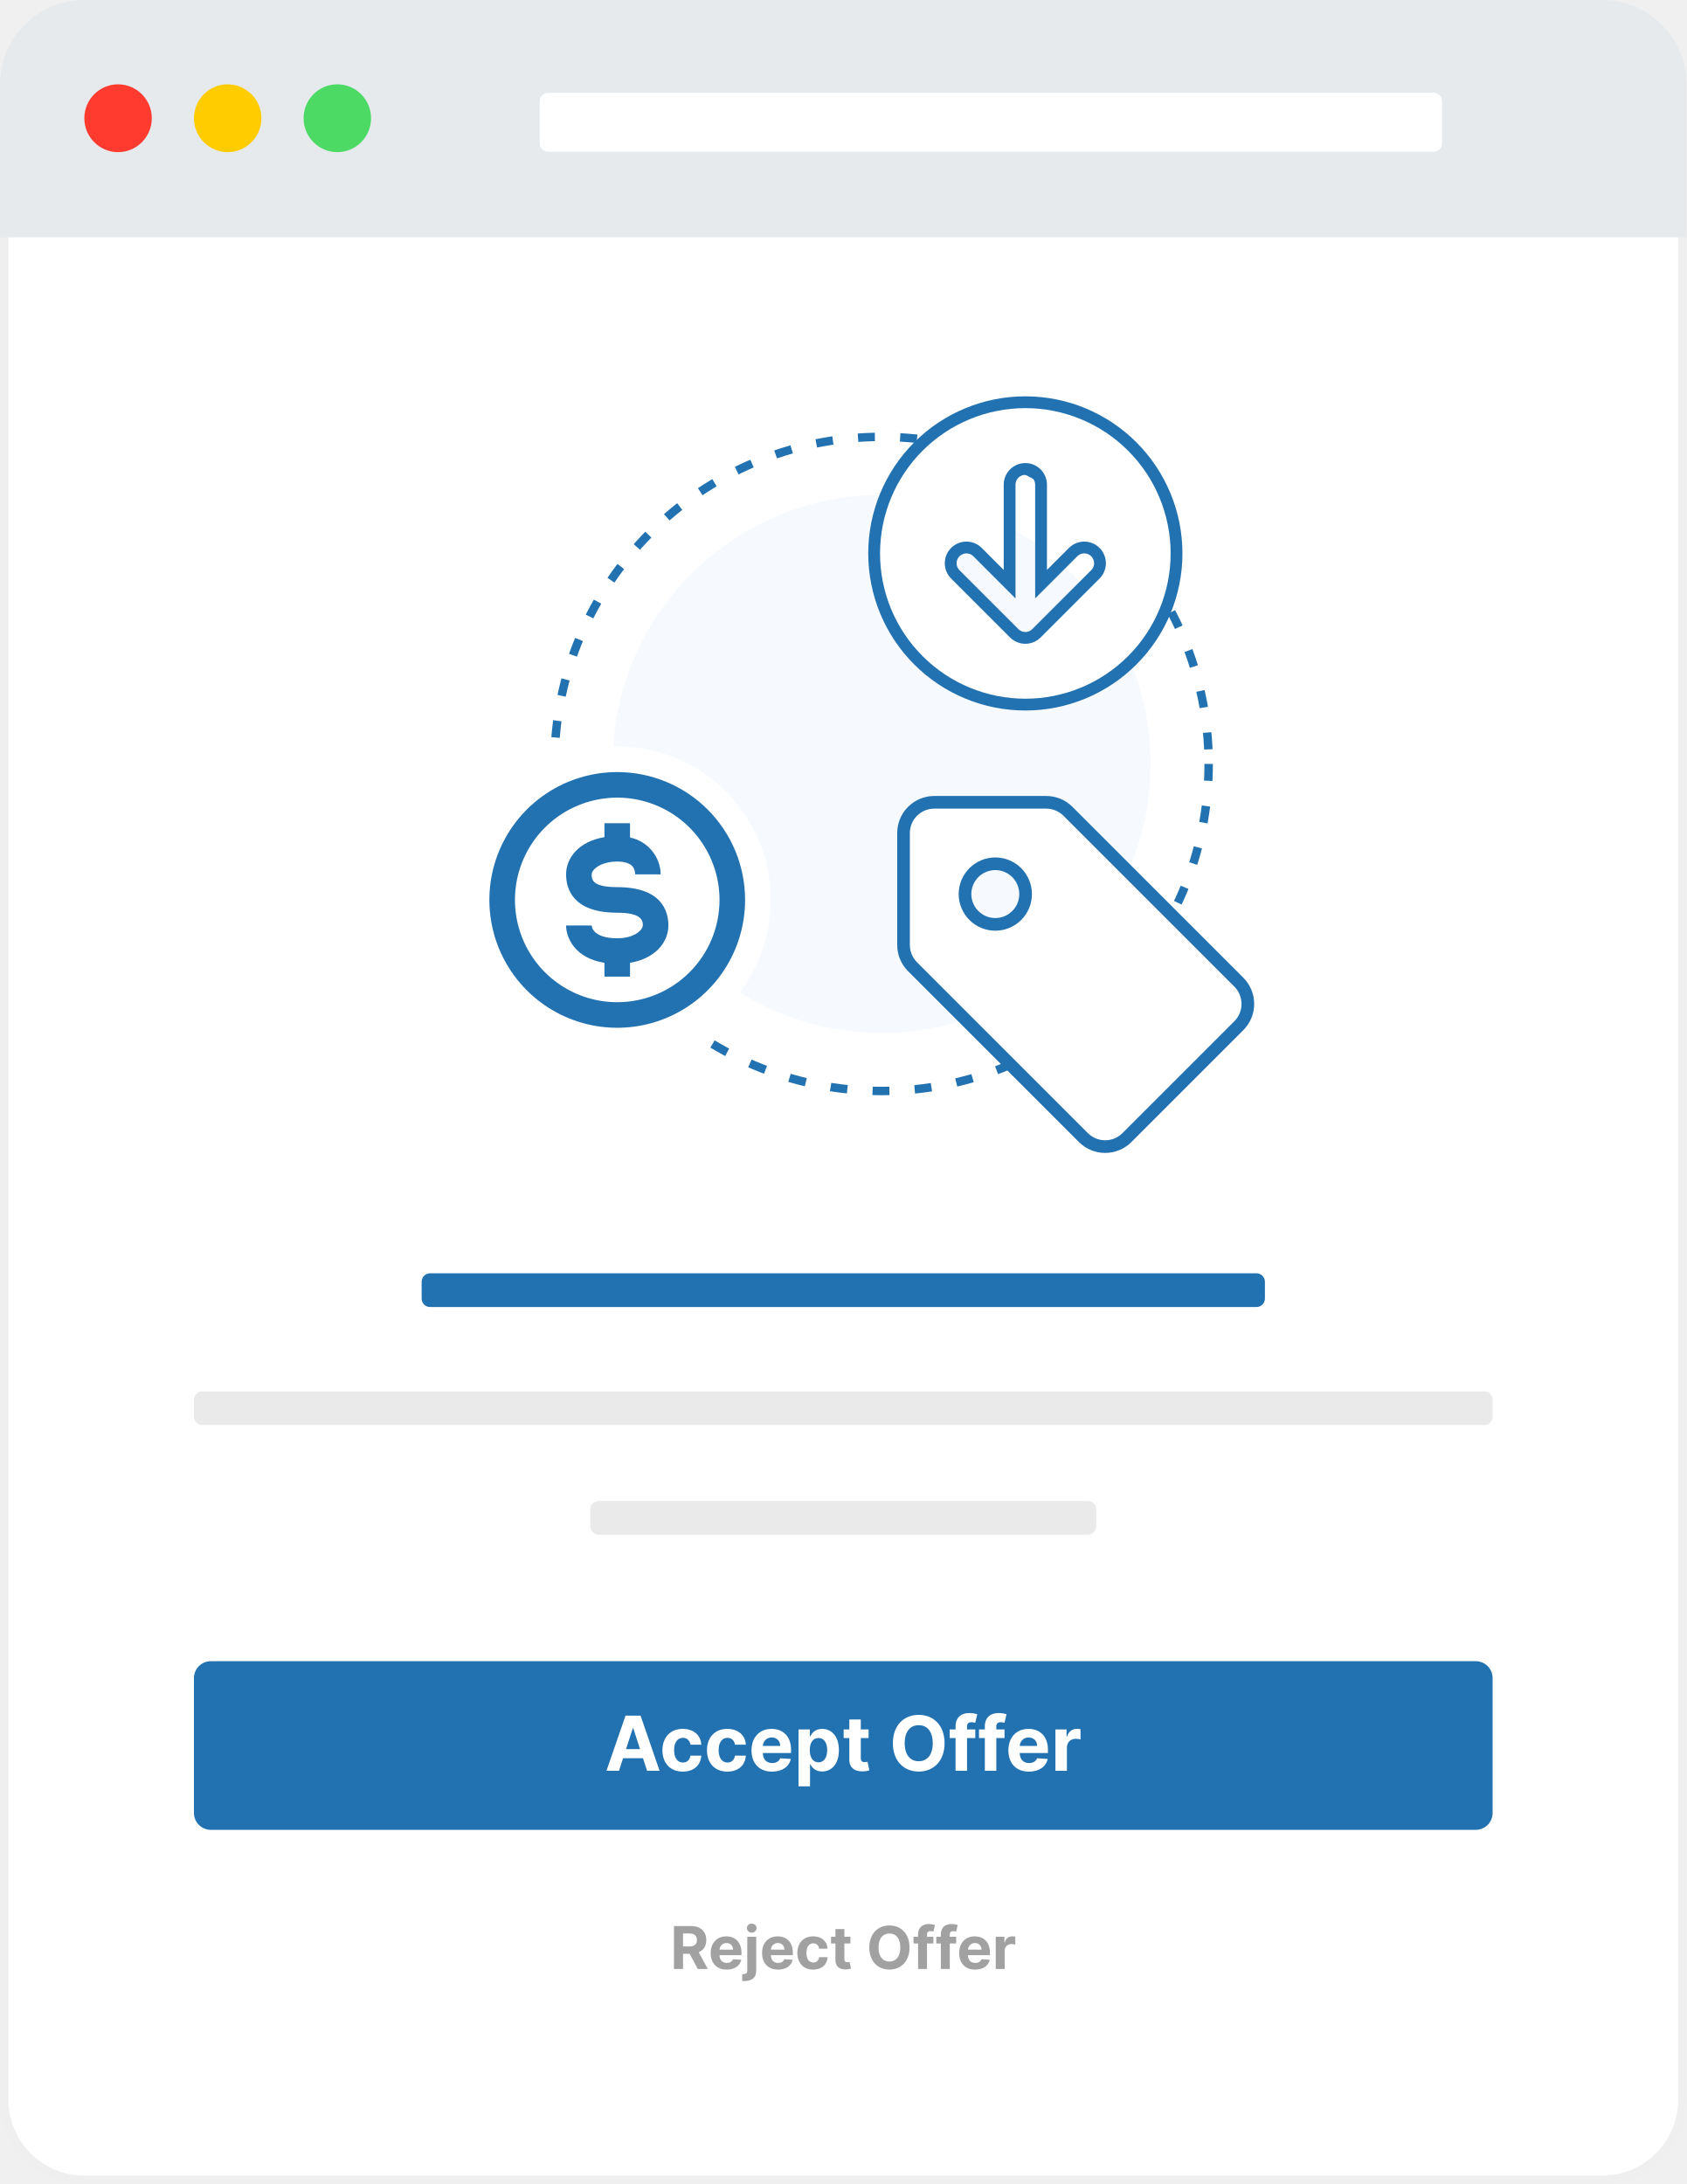
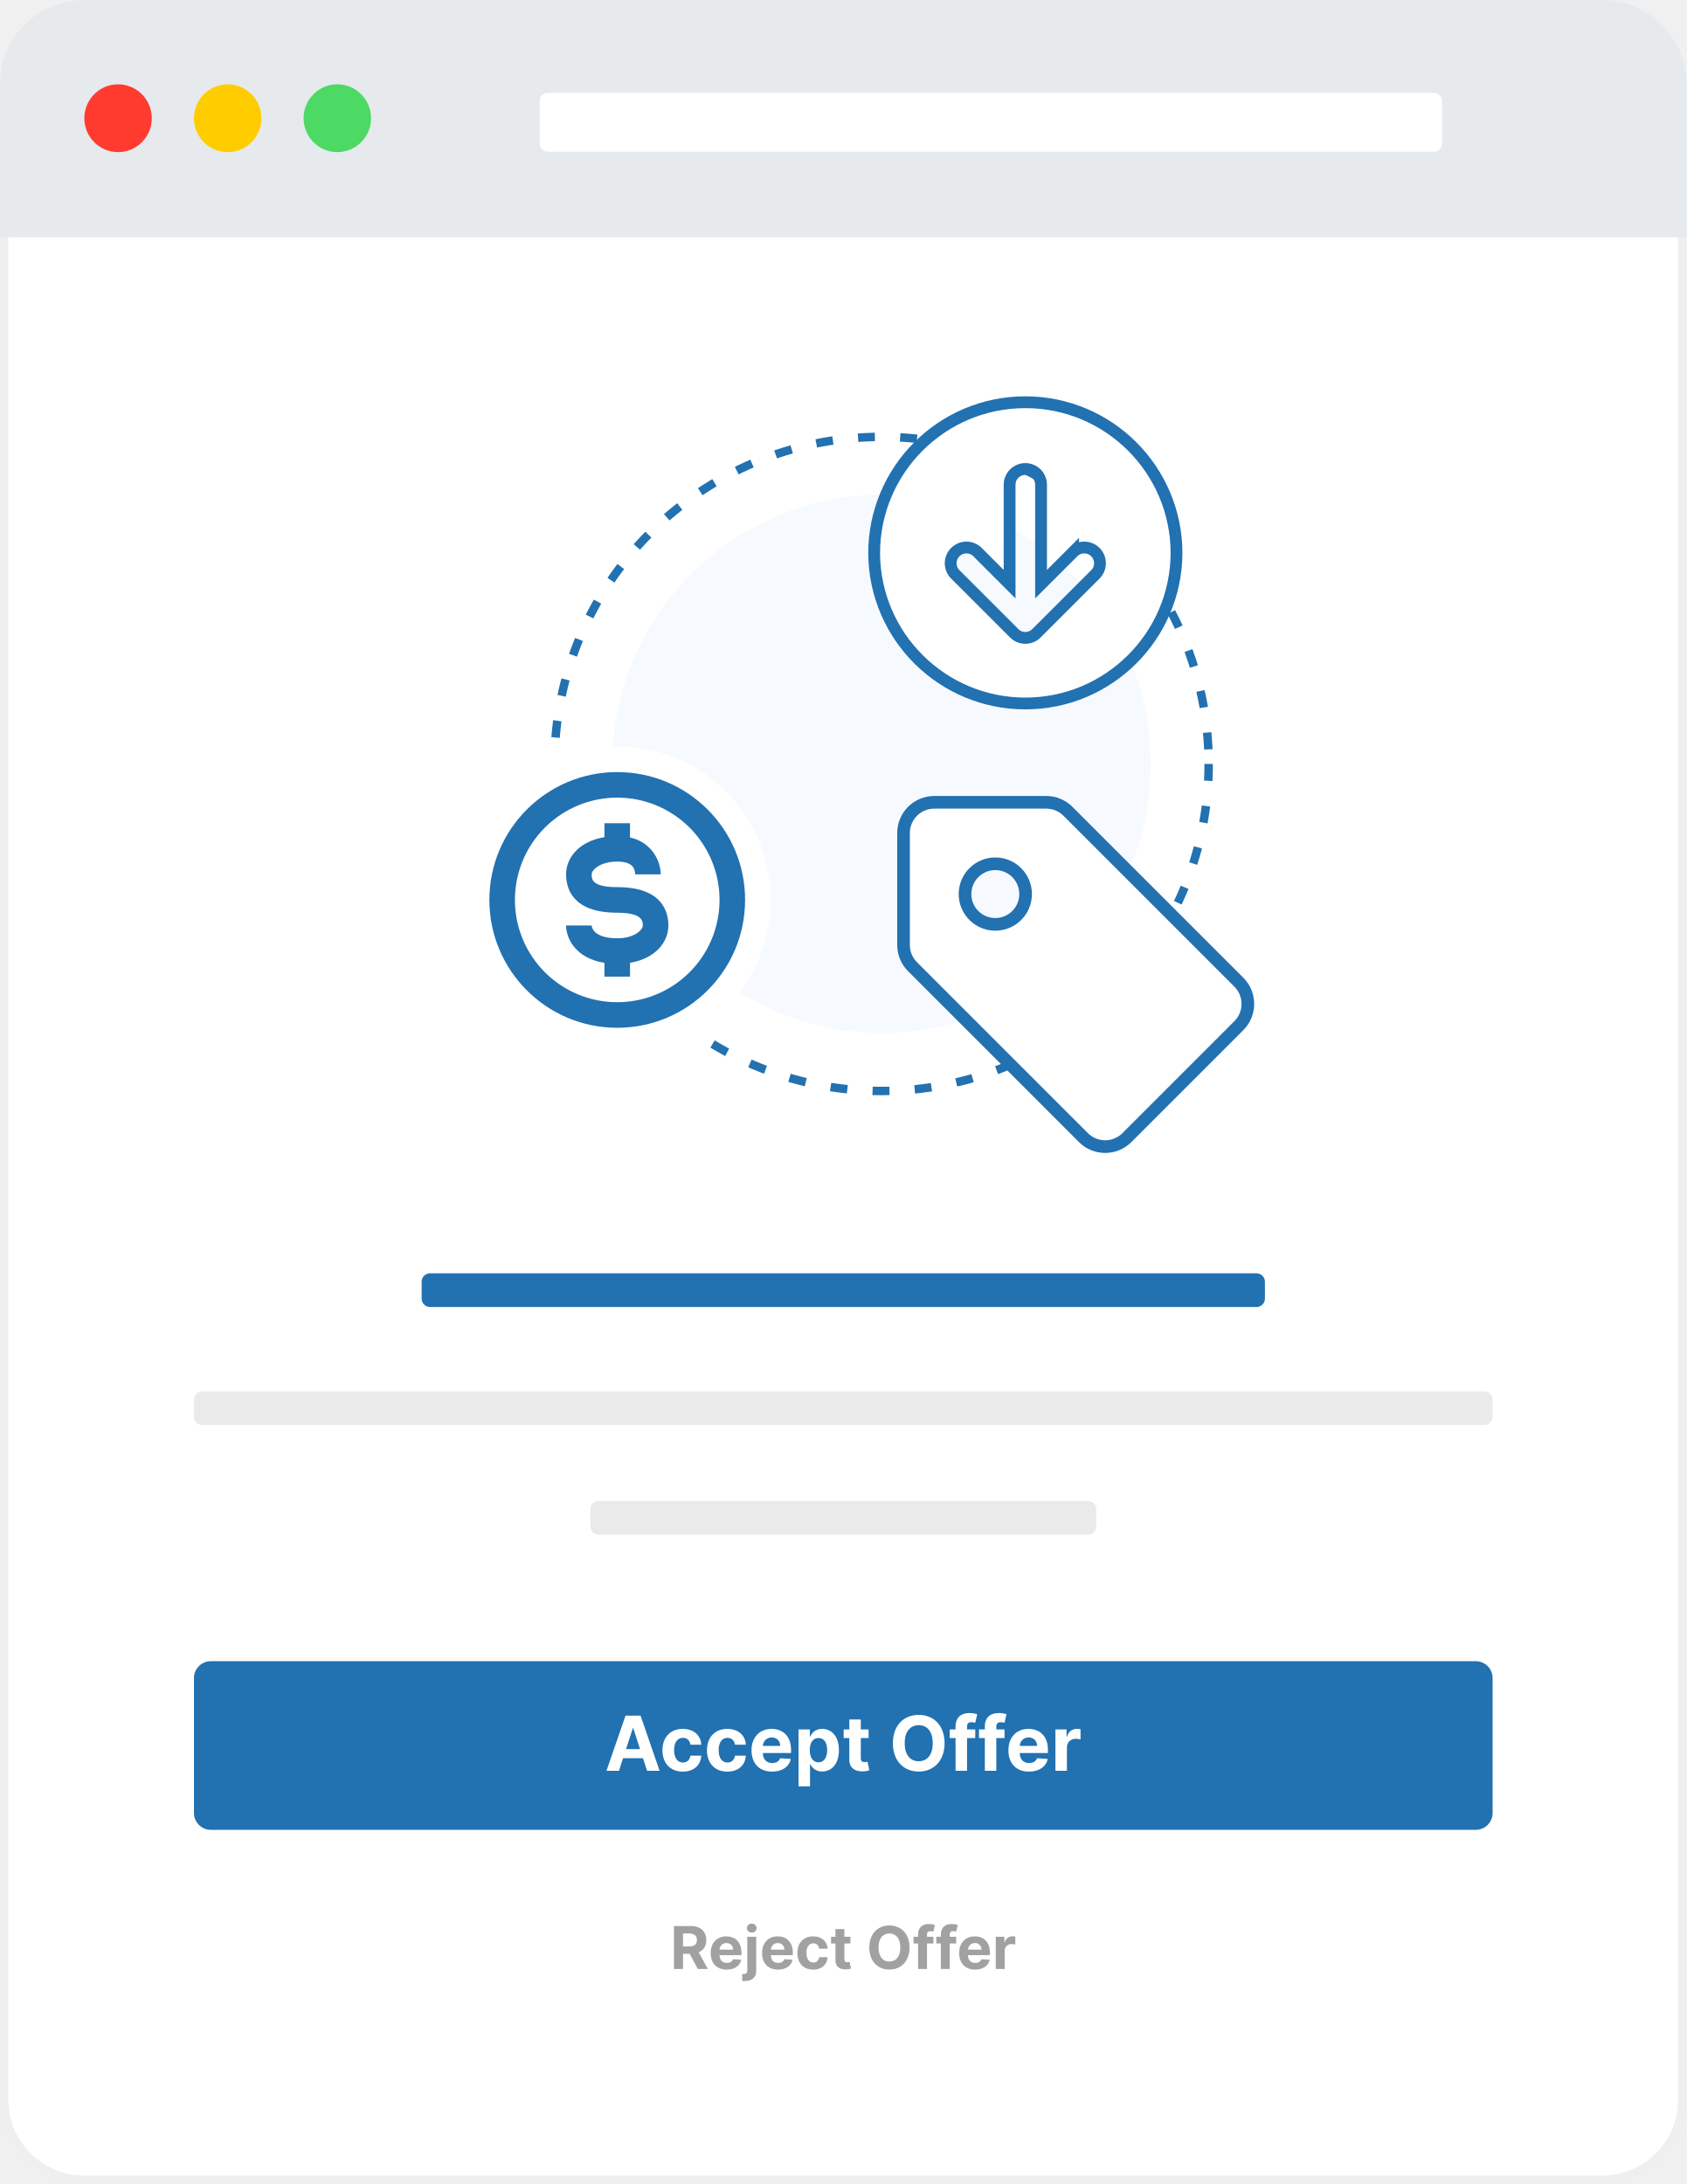
- <svg xmlns="http://www.w3.org/2000/svg" width="200" height="259" viewBox="0 0 200 259" fill="none">
-   <rect x="0.5" y="0.5" width="199" height="258" rx="9.5" fill="white" stroke="#EFEFEF" />
-   <path d="M0 10C0 4.477 4.477 0 10 0H190C195.523 0 200 4.477 200 10V28.147H0V10Z" fill="#E6EAED" />
+ <svg xmlns="http://www.w3.org/2000/svg" width="200" height="259" fill="none">
+   <rect x=".5" y=".5" width="199" height="258" rx="9.5" fill="#fff" stroke="#EFEFEF" />
+   <path d="M0 10C0 4.477 4.477 0 10 0h180c5.523 0 10 4.477 10 10v18.147H0V10Z" fill="#E6EAED" />
  <ellipse cx="14" cy="14.021" rx="4" ry="4.021" fill="#FF3B30" />
-   <ellipse cx="27" cy="14.021" rx="4" ry="4.021" fill="#FFCC00" />
+   <ellipse cx="27" cy="14.021" rx="4" ry="4.021" fill="#FC0" />
  <ellipse cx="40" cy="14.021" rx="4" ry="4.021" fill="#4CD964" />
-   <rect x="64" y="11" width="107" height="7" rx="1" fill="white" />
+   <rect x="64" y="11" width="107" height="7" rx="1" fill="#fff" />
  <rect x="50" y="151" width="100" height="4" rx="1" fill="#2271B1" />
  <rect x="23" y="165" width="154" height="4" rx="1" fill="#EAEAEA" />
  <rect x="70" y="178" width="60" height="4" rx="1" fill="#EAEAEA" />
  <rect x="23" y="197" width="154" height="20" rx="2" fill="#2271B1" />
-   <path d="M73.401 210L73.886 208.507H76.248L76.734 210H78.217L75.961 203.455H74.177L71.918 210H73.401ZM74.238 207.427L75.043 204.95H75.095L75.9 207.427H74.238ZM80.969 210.096C82.276 210.096 83.097 209.329 83.161 208.201H81.877C81.797 208.725 81.451 209.019 80.985 209.019C80.349 209.019 79.937 208.485 79.937 207.545C79.937 206.619 80.352 206.088 80.985 206.088C81.483 206.088 81.803 206.417 81.877 206.906H83.161C83.104 205.772 82.244 205.027 80.963 205.027C79.473 205.027 78.553 206.059 78.553 207.565C78.553 209.057 79.457 210.096 80.969 210.096ZM86.251 210.096C87.558 210.096 88.38 209.329 88.444 208.201H87.159C87.079 208.725 86.734 209.019 86.267 209.019C85.631 209.019 85.219 208.485 85.219 207.545C85.219 206.619 85.634 206.088 86.267 206.088C86.766 206.088 87.085 206.417 87.159 206.906H88.444C88.386 205.772 87.526 205.027 86.245 205.027C84.755 205.027 83.835 206.059 83.835 207.565C83.835 209.057 84.739 210.096 86.251 210.096ZM91.552 210.096C92.767 210.096 93.585 209.505 93.777 208.594L92.518 208.511C92.38 208.885 92.029 209.08 91.575 209.08C90.894 209.08 90.463 208.629 90.463 207.897V207.894H93.806V207.52C93.806 205.852 92.796 205.027 91.498 205.027C90.054 205.027 89.117 206.053 89.117 207.568C89.117 209.124 90.041 210.096 91.552 210.096ZM90.463 207.05C90.491 206.491 90.916 206.043 91.521 206.043C92.112 206.043 92.521 206.465 92.524 207.05H90.463ZM94.694 211.841H96.056V209.214H96.097C96.286 209.623 96.698 210.08 97.491 210.08C98.609 210.08 99.482 209.195 99.482 207.552C99.482 205.864 98.571 205.027 97.494 205.027C96.672 205.027 96.279 205.516 96.097 205.915H96.037V205.091H94.694V211.841ZM96.027 207.545C96.027 206.67 96.398 206.11 97.059 206.11C97.734 206.11 98.092 206.695 98.092 207.545C98.092 208.402 97.727 208.996 97.059 208.996C96.404 208.996 96.027 208.421 96.027 207.545ZM103.001 205.091H102.077V203.915H100.716V205.091H100.044V206.114H100.716V208.67C100.709 209.632 101.364 210.109 102.352 210.067C102.703 210.054 102.953 209.984 103.09 209.939L102.876 208.926C102.809 208.939 102.665 208.971 102.537 208.971C102.266 208.971 102.077 208.869 102.077 208.491V206.114H103.001V205.091ZM112.011 206.727C112.011 204.586 110.682 203.365 108.946 203.365C107.201 203.365 105.881 204.586 105.881 206.727C105.881 208.859 107.201 210.089 108.946 210.089C110.682 210.089 112.011 208.869 112.011 206.727ZM110.608 206.727C110.608 208.114 109.95 208.865 108.946 208.865C107.939 208.865 107.284 208.114 107.284 206.727C107.284 205.34 107.939 204.589 108.946 204.589C109.95 204.589 110.608 205.34 110.608 206.727ZM115.651 205.091H114.676V204.762C114.676 204.429 114.81 204.234 115.209 204.234C115.372 204.234 115.539 204.27 115.647 204.305L115.887 203.282C115.718 203.231 115.344 203.148 114.925 203.148C114.001 203.148 113.314 203.669 113.314 204.736V205.091H112.621V206.114H113.314V210H114.676V206.114H115.651V205.091ZM119.122 205.091H118.147V204.762C118.147 204.429 118.282 204.234 118.681 204.234C118.844 204.234 119.01 204.27 119.119 204.305L119.359 203.282C119.189 203.231 118.815 203.148 118.397 203.148C117.473 203.148 116.786 203.669 116.786 204.736V205.091H116.092V206.114H116.786V210H118.147V206.114H119.122V205.091ZM122.015 210.096C123.23 210.096 124.048 209.505 124.24 208.594L122.981 208.511C122.843 208.885 122.492 209.08 122.038 209.08C121.357 209.08 120.926 208.629 120.926 207.897V207.894H124.269V207.52C124.269 205.852 123.259 205.027 121.961 205.027C120.516 205.027 119.58 206.053 119.58 207.568C119.58 209.124 120.504 210.096 122.015 210.096ZM120.926 207.05C120.954 206.491 121.379 206.043 121.983 206.043C122.575 206.043 122.984 206.465 122.987 207.05H120.926ZM125.157 210H126.519V207.223C126.519 206.619 126.96 206.203 127.561 206.203C127.749 206.203 128.008 206.235 128.136 206.277V205.069C128.014 205.04 127.845 205.021 127.708 205.021C127.158 205.021 126.707 205.34 126.528 205.947H126.477V205.091H125.157V210Z" fill="white" />
-   <path d="M79.921 233.5H80.997V231.695H81.783L82.747 233.5H83.936L82.854 231.521C83.433 231.273 83.754 230.768 83.754 230.072C83.754 229.06 83.085 228.409 81.93 228.409H79.921V233.5ZM80.997 230.83V229.289H81.723C82.345 229.289 82.645 229.565 82.645 230.072C82.645 230.577 82.345 230.83 81.728 230.83H80.997ZM86.173 233.575C87.118 233.575 87.754 233.115 87.903 232.406L86.924 232.342C86.817 232.632 86.544 232.784 86.191 232.784C85.661 232.784 85.326 232.434 85.326 231.864V231.862H87.926V231.571C87.926 230.273 87.14 229.632 86.131 229.632C85.007 229.632 84.279 230.43 84.279 231.608C84.279 232.819 84.998 233.575 86.173 233.575ZM85.326 231.206C85.348 230.771 85.679 230.423 86.148 230.423C86.608 230.423 86.927 230.751 86.929 231.206H85.326ZM88.617 229.682V233.672C88.617 233.96 88.495 234.104 88.155 234.104C88.11 234.104 88.07 234.104 88.015 234.099V234.927C88.092 234.929 88.155 234.932 88.229 234.932C89.129 234.932 89.676 234.574 89.676 233.689V229.682H88.617ZM89.144 229.19C89.46 229.19 89.718 228.949 89.718 228.653C89.718 228.359 89.46 228.118 89.144 228.118C88.831 228.118 88.572 228.359 88.572 228.653C88.572 228.949 88.831 229.19 89.144 229.19ZM92.264 233.575C93.209 233.575 93.845 233.115 93.994 232.406L93.015 232.342C92.908 232.632 92.635 232.784 92.282 232.784C91.752 232.784 91.416 232.434 91.416 231.864V231.862H94.017V231.571C94.017 230.273 93.231 229.632 92.222 229.632C91.098 229.632 90.37 230.43 90.37 231.608C90.37 232.819 91.088 233.575 92.264 233.575ZM91.416 231.206C91.439 230.771 91.769 230.423 92.239 230.423C92.699 230.423 93.017 230.751 93.02 231.206H91.416ZM96.433 233.575C97.45 233.575 98.088 232.978 98.138 232.1H97.139C97.077 232.508 96.808 232.737 96.445 232.737C95.951 232.737 95.63 232.322 95.63 231.591C95.63 230.87 95.953 230.457 96.445 230.457C96.833 230.457 97.082 230.713 97.139 231.094H98.138C98.093 230.211 97.425 229.632 96.428 229.632C95.269 229.632 94.554 230.435 94.554 231.606C94.554 232.767 95.257 233.575 96.433 233.575ZM100.847 229.682H100.129V228.767H99.07V229.682H98.548V230.477H99.07V232.466C99.065 233.214 99.574 233.585 100.342 233.552C100.616 233.542 100.81 233.488 100.917 233.453L100.75 232.665C100.698 232.675 100.586 232.7 100.487 232.7C100.275 232.7 100.129 232.62 100.129 232.327V230.477H100.847V229.682ZM107.855 230.955C107.855 229.289 106.821 228.339 105.471 228.339C104.114 228.339 103.087 229.289 103.087 230.955C103.087 232.613 104.114 233.57 105.471 233.57C106.821 233.57 107.855 232.62 107.855 230.955ZM106.764 230.955C106.764 232.033 106.252 232.618 105.471 232.618C104.688 232.618 104.179 232.033 104.179 230.955C104.179 229.876 104.688 229.292 105.471 229.292C106.252 229.292 106.764 229.876 106.764 230.955ZM110.686 229.682H109.928V229.426C109.928 229.167 110.032 229.016 110.343 229.016C110.47 229.016 110.599 229.043 110.683 229.07L110.87 228.275C110.738 228.235 110.447 228.17 110.122 228.17C109.403 228.17 108.869 228.576 108.869 229.406V229.682H108.329V230.477H108.869V233.5H109.928V230.477H110.686V229.682ZM113.386 229.682H112.628V229.426C112.628 229.167 112.732 229.016 113.043 229.016C113.17 229.016 113.299 229.043 113.384 229.07L113.57 228.275C113.438 228.235 113.147 228.17 112.822 228.17C112.103 228.17 111.569 228.576 111.569 229.406V229.682H111.029V230.477H111.569V233.5H112.628V230.477H113.386V229.682ZM115.636 233.575C116.581 233.575 117.217 233.115 117.366 232.406L116.387 232.342C116.28 232.632 116.007 232.784 115.654 232.784C115.124 232.784 114.789 232.434 114.789 231.864V231.862H117.389V231.571C117.389 230.273 116.603 229.632 115.594 229.632C114.47 229.632 113.742 230.43 113.742 231.608C113.742 232.819 114.46 233.575 115.636 233.575ZM114.789 231.206C114.811 230.771 115.142 230.423 115.611 230.423C116.071 230.423 116.389 230.751 116.392 231.206H114.789ZM118.08 233.5H119.139V231.34C119.139 230.87 119.482 230.547 119.949 230.547C120.096 230.547 120.297 230.572 120.397 230.604V229.664C120.302 229.642 120.17 229.627 120.063 229.627C119.636 229.627 119.285 229.876 119.146 230.348H119.106V229.682H118.08V233.5Z" fill="#A1A1A1" />
-   <circle cx="104.542" cy="90.595" r="38.786" fill="white" stroke="#2271B1" stroke-miterlimit="1.862" stroke-dasharray="2 3" />
+   <path d="m73.4 210 .486-1.493h2.362l.486 1.493h1.483l-2.256-6.545h-1.784L71.917 210h1.484Zm.838-2.573.805-2.477h.052l.805 2.477h-1.662Zm6.73 2.669c1.308 0 2.13-.767 2.193-1.895h-1.284c-.08.524-.425.818-.892.818-.636 0-1.048-.534-1.048-1.474 0-.926.415-1.457 1.048-1.457.498 0 .818.329.892.818h1.284c-.057-1.134-.917-1.879-2.198-1.879-1.49 0-2.41 1.032-2.41 2.538 0 1.492.904 2.531 2.416 2.531Zm5.283 0c1.307 0 2.129-.767 2.193-1.895h-1.285c-.08.524-.425.818-.892.818-.636 0-1.048-.534-1.048-1.474 0-.926.415-1.457 1.048-1.457.499 0 .818.329.892.818h1.285c-.058-1.134-.918-1.879-2.2-1.879-1.489 0-2.41 1.032-2.41 2.538 0 1.492.905 2.531 2.417 2.531Zm5.301 0c1.215 0 2.033-.591 2.225-1.502l-1.26-.083c-.137.374-.488.569-.942.569-.68 0-1.112-.451-1.112-1.183v-.003h3.343v-.374c0-1.668-1.01-2.493-2.308-2.493-1.444 0-2.38 1.026-2.38 2.541 0 1.556.923 2.528 2.434 2.528Zm-1.09-3.046a1.037 1.037 0 0 1 1.059-1.007c.59 0 1 .422 1.003 1.007h-2.061Zm4.232 4.791h1.362v-2.627h.041c.189.409.601.866 1.394.866 1.118 0 1.99-.885 1.99-2.528 0-1.688-.91-2.525-1.987-2.525-.822 0-1.215.489-1.397.888h-.06v-.824h-1.343v6.75Zm1.333-4.296c0-.875.37-1.435 1.032-1.435.675 0 1.033.585 1.033 1.435 0 .857-.365 1.451-1.033 1.451-.655 0-1.032-.575-1.032-1.451Zm6.974-2.454h-.924v-1.176h-1.361v1.176h-.672v1.023h.672v2.556c-.007.962.648 1.439 1.636 1.397.351-.013.601-.083.738-.128l-.214-1.013c-.067.013-.211.045-.339.045-.271 0-.46-.102-.46-.48v-2.377h.924v-1.023Zm9.01 1.636c0-2.141-1.329-3.362-3.065-3.362-1.745 0-3.065 1.221-3.065 3.362 0 2.132 1.32 3.362 3.065 3.362 1.736 0 3.065-1.22 3.065-3.362Zm-1.403 0c0 1.387-.658 2.138-1.662 2.138-1.007 0-1.662-.751-1.662-2.138s.655-2.138 1.662-2.138c1.004 0 1.662.751 1.662 2.138Zm5.043-1.636h-.975v-.329c0-.333.134-.528.533-.528.163 0 .33.036.438.071l.24-1.023a3.589 3.589 0 0 0-.962-.134c-.924 0-1.611.521-1.611 1.588v.355h-.693v1.023h.693V210h1.362v-3.886h.975v-1.023Zm3.471 0h-.975v-.329c0-.333.135-.528.534-.528.163 0 .329.036.438.071l.24-1.023a3.603 3.603 0 0 0-.962-.134c-.924 0-1.611.521-1.611 1.588v.355h-.694v1.023h.694V210h1.361v-3.886h.975v-1.023Zm2.893 5.005c1.215 0 2.033-.591 2.225-1.502l-1.259-.083c-.138.374-.489.569-.943.569-.681 0-1.112-.451-1.112-1.183v-.003h3.343v-.374c0-1.668-1.01-2.493-2.308-2.493-1.445 0-2.381 1.026-2.381 2.541 0 1.556.924 2.528 2.435 2.528Zm-1.089-3.046a1.036 1.036 0 0 1 1.057-1.007c.592 0 1.001.422 1.004 1.007h-2.061Zm4.231 2.95h1.362v-2.777c0-.604.441-1.02 1.042-1.02.188 0 .447.032.575.074v-1.208a2.033 2.033 0 0 0-.428-.048c-.55 0-1.001.319-1.18.926h-.051v-.856h-1.32V210Z" fill="#fff" />
+   <path d="M79.921 233.5h1.076v-1.805h.786l.964 1.805h1.189l-1.082-1.979c.58-.248.9-.753.9-1.449 0-1.012-.669-1.663-1.825-1.663h-2.008v5.091Zm1.076-2.67v-1.541h.726c.622 0 .922.276.922.783 0 .505-.3.758-.917.758h-.73Zm5.176 2.745c.945 0 1.581-.46 1.73-1.169l-.979-.064c-.107.29-.38.442-.733.442-.53 0-.865-.35-.865-.92v-.002h2.6v-.291c0-1.298-.786-1.939-1.795-1.939-1.124 0-1.852.798-1.852 1.976 0 1.211.719 1.967 1.894 1.967Zm-.847-2.369a.806.806 0 0 1 .823-.783c.46 0 .778.328.78.783h-1.603Zm3.29-1.524v3.99c0 .288-.12.432-.461.432-.045 0-.085 0-.14-.005v.828c.077.002.14.005.214.005.9 0 1.447-.358 1.447-1.243v-4.007h-1.06Zm.528-.492c.316 0 .574-.241.574-.537 0-.294-.258-.535-.574-.535-.313 0-.572.241-.572.535 0 .296.259.537.572.537Zm3.12 4.385c.945 0 1.581-.46 1.73-1.169l-.98-.064c-.106.29-.38.442-.732.442-.53 0-.865-.35-.865-.92v-.002h2.6v-.291c0-1.298-.786-1.939-1.795-1.939-1.124 0-1.852.798-1.852 1.976 0 1.211.718 1.967 1.894 1.967Zm-.847-2.369a.806.806 0 0 1 .822-.783c.46 0 .778.328.78.783h-1.603Zm5.016 2.369c1.017 0 1.655-.597 1.705-1.475h-1c-.061.408-.33.637-.693.637-.494 0-.815-.415-.815-1.146 0-.721.323-1.134.815-1.134.388 0 .637.256.694.637h1c-.046-.883-.714-1.462-1.711-1.462-1.159 0-1.874.803-1.874 1.974 0 1.161.703 1.969 1.879 1.969Zm4.414-3.893h-.718v-.915h-1.06v.915h-.521v.795h.522v1.989c-.005.748.504 1.119 1.272 1.086.274-.01.468-.064.575-.099l-.167-.788c-.052.01-.164.035-.263.035-.212 0-.358-.08-.358-.373v-1.85h.718v-.795Zm7.008 1.273c0-1.666-1.034-2.616-2.384-2.616-1.357 0-2.384.95-2.384 2.616 0 1.658 1.027 2.615 2.384 2.615 1.35 0 2.384-.95 2.384-2.615Zm-1.091 0c0 1.078-.512 1.663-1.293 1.663-.783 0-1.292-.585-1.292-1.663 0-1.079.509-1.663 1.292-1.663.781 0 1.293.584 1.293 1.663Zm3.922-1.273h-.758v-.256c0-.259.104-.41.415-.41.127 0 .256.027.34.054l.187-.795a2.778 2.778 0 0 0-.748-.105c-.719 0-1.253.406-1.253 1.236v.276h-.54v.795h.54v3.023h1.059v-3.023h.758v-.795Zm2.7 0h-.758v-.256c0-.259.104-.41.415-.41.127 0 .256.027.341.054l.186-.795a2.778 2.778 0 0 0-.748-.105c-.719 0-1.253.406-1.253 1.236v.276h-.54v.795h.54v3.023h1.059v-3.023h.758v-.795Zm2.25 3.893c.945 0 1.581-.46 1.73-1.169l-.979-.064c-.107.29-.38.442-.733.442-.53 0-.865-.35-.865-.92v-.002h2.6v-.291c0-1.298-.786-1.939-1.795-1.939-1.124 0-1.852.798-1.852 1.976 0 1.211.718 1.967 1.894 1.967Zm-.847-2.369a.806.806 0 0 1 .822-.783c.46 0 .778.328.781.783h-1.603Zm3.291 2.294h1.059v-2.16c0-.47.343-.793.81-.793.147 0 .348.025.448.057v-.94a1.627 1.627 0 0 0-.334-.037c-.427 0-.778.249-.917.721h-.04v-.666h-1.026v3.818Z" fill="#A1A1A1" />
+   <circle cx="104.542" cy="90.595" r="38.786" fill="#fff" stroke="#2271B1" stroke-miterlimit="1.862" stroke-dasharray="2 3" />
  <circle cx="104.541" cy="90.595" r="31.905" fill="#F6FAFF" />
-   <g clip-path="url(#clip0)">
-     <path d="M127.255 65.474L123.453 69.278V57.479C123.453 56.984 123.257 56.51 122.907 56.161C122.557 55.811 122.083 55.615 121.589 55.615C121.094 55.615 120.62 55.811 120.271 56.161C119.921 56.51 119.724 56.984 119.724 57.479V69.278L115.922 65.474L115.922 65.474C115.572 65.124 115.098 64.928 114.603 64.928C114.108 64.928 113.633 65.124 113.283 65.474C112.934 65.824 112.737 66.299 112.737 66.794C112.737 67.288 112.934 67.763 113.283 68.113L120.269 75.098C120.442 75.272 120.648 75.41 120.874 75.504C121.101 75.598 121.344 75.646 121.589 75.646C121.834 75.646 122.077 75.598 122.303 75.504C122.53 75.41 122.736 75.272 122.909 75.098L129.894 68.113C130.244 67.763 130.441 67.288 130.441 66.794C130.441 66.299 130.244 65.824 129.894 65.474C129.544 65.124 129.07 64.928 128.575 64.928C128.08 64.928 127.605 65.124 127.255 65.474L127.255 65.474ZM139.518 65.629C139.518 70.385 137.629 74.945 134.267 78.307C130.904 81.67 126.344 83.559 121.589 83.559C116.834 83.559 112.273 81.67 108.911 78.307C105.548 74.945 103.659 70.385 103.659 65.629C103.659 60.874 105.548 56.314 108.911 52.951C112.273 49.589 116.834 47.7 121.589 47.7C126.344 47.7 130.904 49.589 134.267 52.951C137.629 56.314 139.518 60.874 139.518 65.629Z" fill="white" stroke="#2271B1" stroke-width="1.4" />
+   <g clip-path="url(#a)">
+     <path d="m127.255 65.474-3.802 3.804V57.48a1.863 1.863 0 0 0-3.182-1.318c-.35.35-.547.823-.547 1.318v11.8l-3.802-3.805a1.865 1.865 0 1 0-2.639 2.639l6.986 6.985a1.865 1.865 0 0 0 2.64 0l6.985-6.985a1.866 1.866 0 1 0-2.639-2.639Zm12.263.155a17.93 17.93 0 0 1-35.859 0 17.927 17.927 0 0 1 17.93-17.929 17.93 17.93 0 0 1 17.929 17.93Z" fill="#fff" stroke="#2271B1" stroke-width="1.4" />
  </g>
-   <path d="M107.145 112.066V112.067C107.145 113.033 107.529 113.96 108.213 114.644C108.213 114.644 108.213 114.644 108.213 114.644L128.478 134.909L128.478 134.909C129.162 135.592 130.088 135.976 131.055 135.976C132.022 135.976 132.948 135.592 133.632 134.909L133.632 134.909L146.909 121.632L146.909 121.632C147.592 120.948 147.976 120.022 147.976 119.055C147.976 118.088 147.592 117.162 146.909 116.478L146.909 116.478L126.644 96.213C126.644 96.213 126.644 96.213 126.644 96.213C125.96 95.529 125.033 95.145 124.067 95.145H124.066H110.79C109.823 95.145 108.896 95.529 108.213 96.213C107.529 96.896 107.145 97.823 107.145 98.79V112.066ZM121.62 106.028C121.62 106.98 121.242 107.894 120.568 108.568C119.894 109.242 118.98 109.62 118.028 109.62C117.075 109.62 116.161 109.242 115.487 108.568C114.814 107.894 114.435 106.98 114.435 106.028C114.435 105.075 114.814 104.161 115.487 103.487C116.161 102.813 117.075 102.435 118.028 102.435C118.98 102.435 119.894 102.813 120.568 103.487C121.242 104.161 121.62 105.075 121.62 106.028Z" fill="white" stroke="#2271B1" stroke-width="1.5" />
-   <rect x="55" y="88.527" width="36.389" height="36.389" rx="18.194" fill="white" />
-   <path d="M73.194 91.56C70.195 91.56 67.264 92.449 64.771 94.115C62.277 95.781 60.334 98.149 59.186 100.919C58.039 103.69 57.739 106.739 58.324 109.68C58.909 112.621 60.353 115.322 62.473 117.443C64.594 119.563 67.295 121.007 70.236 121.592C73.177 122.177 76.226 121.877 78.996 120.73C81.767 119.582 84.135 117.639 85.801 115.145C87.467 112.652 88.356 109.72 88.356 106.722C88.356 104.731 87.964 102.759 87.202 100.919C86.44 99.08 85.323 97.409 83.915 96.001C82.507 94.593 80.836 93.476 78.996 92.714C77.157 91.952 75.185 91.56 73.194 91.56ZM73.194 118.851C70.795 118.851 68.45 118.14 66.455 116.807C64.461 115.474 62.906 113.58 61.988 111.364C61.07 109.147 60.83 106.708 61.298 104.355C61.766 102.002 62.921 99.841 64.617 98.145C66.314 96.448 68.475 95.293 70.828 94.825C73.181 94.357 75.62 94.597 77.836 95.515C80.052 96.433 81.947 97.988 83.28 99.983C84.612 101.978 85.324 104.323 85.324 106.722C85.324 109.939 84.046 113.024 81.771 115.299C79.496 117.573 76.411 118.851 73.194 118.851Z" fill="#2271B1" />
-   <path d="M73.194 105.206C70.162 105.206 70.162 104.25 70.162 103.689C70.162 103.128 71.223 102.173 73.194 102.173C75.165 102.173 75.302 103.144 75.317 103.689H78.35C78.329 102.656 77.957 101.661 77.296 100.868C76.635 100.074 75.723 99.529 74.711 99.323V97.624H71.678V99.277C68.646 99.778 67.13 101.733 67.13 103.689C67.13 105.387 67.918 108.238 73.194 108.238C76.227 108.238 76.227 109.269 76.227 109.754C76.227 110.239 75.287 111.27 73.194 111.27C70.405 111.27 70.162 109.966 70.162 109.754H67.13C67.13 111.149 68.13 113.62 71.678 114.181V115.819H74.711V114.181C77.743 113.666 79.259 111.71 79.259 109.754C79.259 108.056 78.471 105.206 73.194 105.206Z" fill="#2271B1" />
+   <path d="M107.145 112.066v.001c0 .966.384 1.893 1.068 2.577l20.265 20.265a3.646 3.646 0 0 0 5.154 0l13.277-13.277a3.646 3.646 0 0 0 0-5.154l-20.265-20.265a3.647 3.647 0 0 0-2.577-1.068H110.79a3.642 3.642 0 0 0-3.645 3.645v13.276Zm14.475-6.038a3.592 3.592 0 1 1-7.185 0 3.592 3.592 0 0 1 7.185 0Z" fill="#fff" stroke="#2271B1" stroke-width="1.5" />
+   <rect x="55" y="88.527" width="36.389" height="36.389" rx="18.194" fill="#fff" />
+   <path d="M73.194 91.56a15.162 15.162 0 1 0 0 30.324 15.162 15.162 0 0 0 0-30.324Zm0 27.291a12.128 12.128 0 0 1-8.577-20.706 12.13 12.13 0 1 1 8.577 20.706Z" fill="#2271B1" />
+   <path d="M73.194 105.206c-3.032 0-3.032-.956-3.032-1.517 0-.561 1.061-1.516 3.032-1.516s2.108.971 2.123 1.516h3.033a4.545 4.545 0 0 0-3.64-4.366v-1.698h-3.032v1.652c-3.032.5-4.548 2.456-4.548 4.412 0 1.698.788 4.549 6.064 4.549 3.033 0 3.033 1.031 3.033 1.516 0 .485-.94 1.516-3.033 1.516-2.79 0-3.032-1.304-3.032-1.516H67.13c0 1.395 1 3.866 4.548 4.427v1.638h3.033v-1.638c3.032-.515 4.548-2.471 4.548-4.427 0-1.698-.788-4.548-6.065-4.548Z" fill="#2271B1" />
  <defs>
-     <clipPath id="clip0">
-       <rect width="37.259" height="37.259" fill="white" transform="translate(102.959 47)" />
+     <clipPath id="a">
+       <path fill="#fff" transform="translate(102.959 47)" d="M0 0h37.259v37.259H0z" />
    </clipPath>
  </defs>
</svg>
